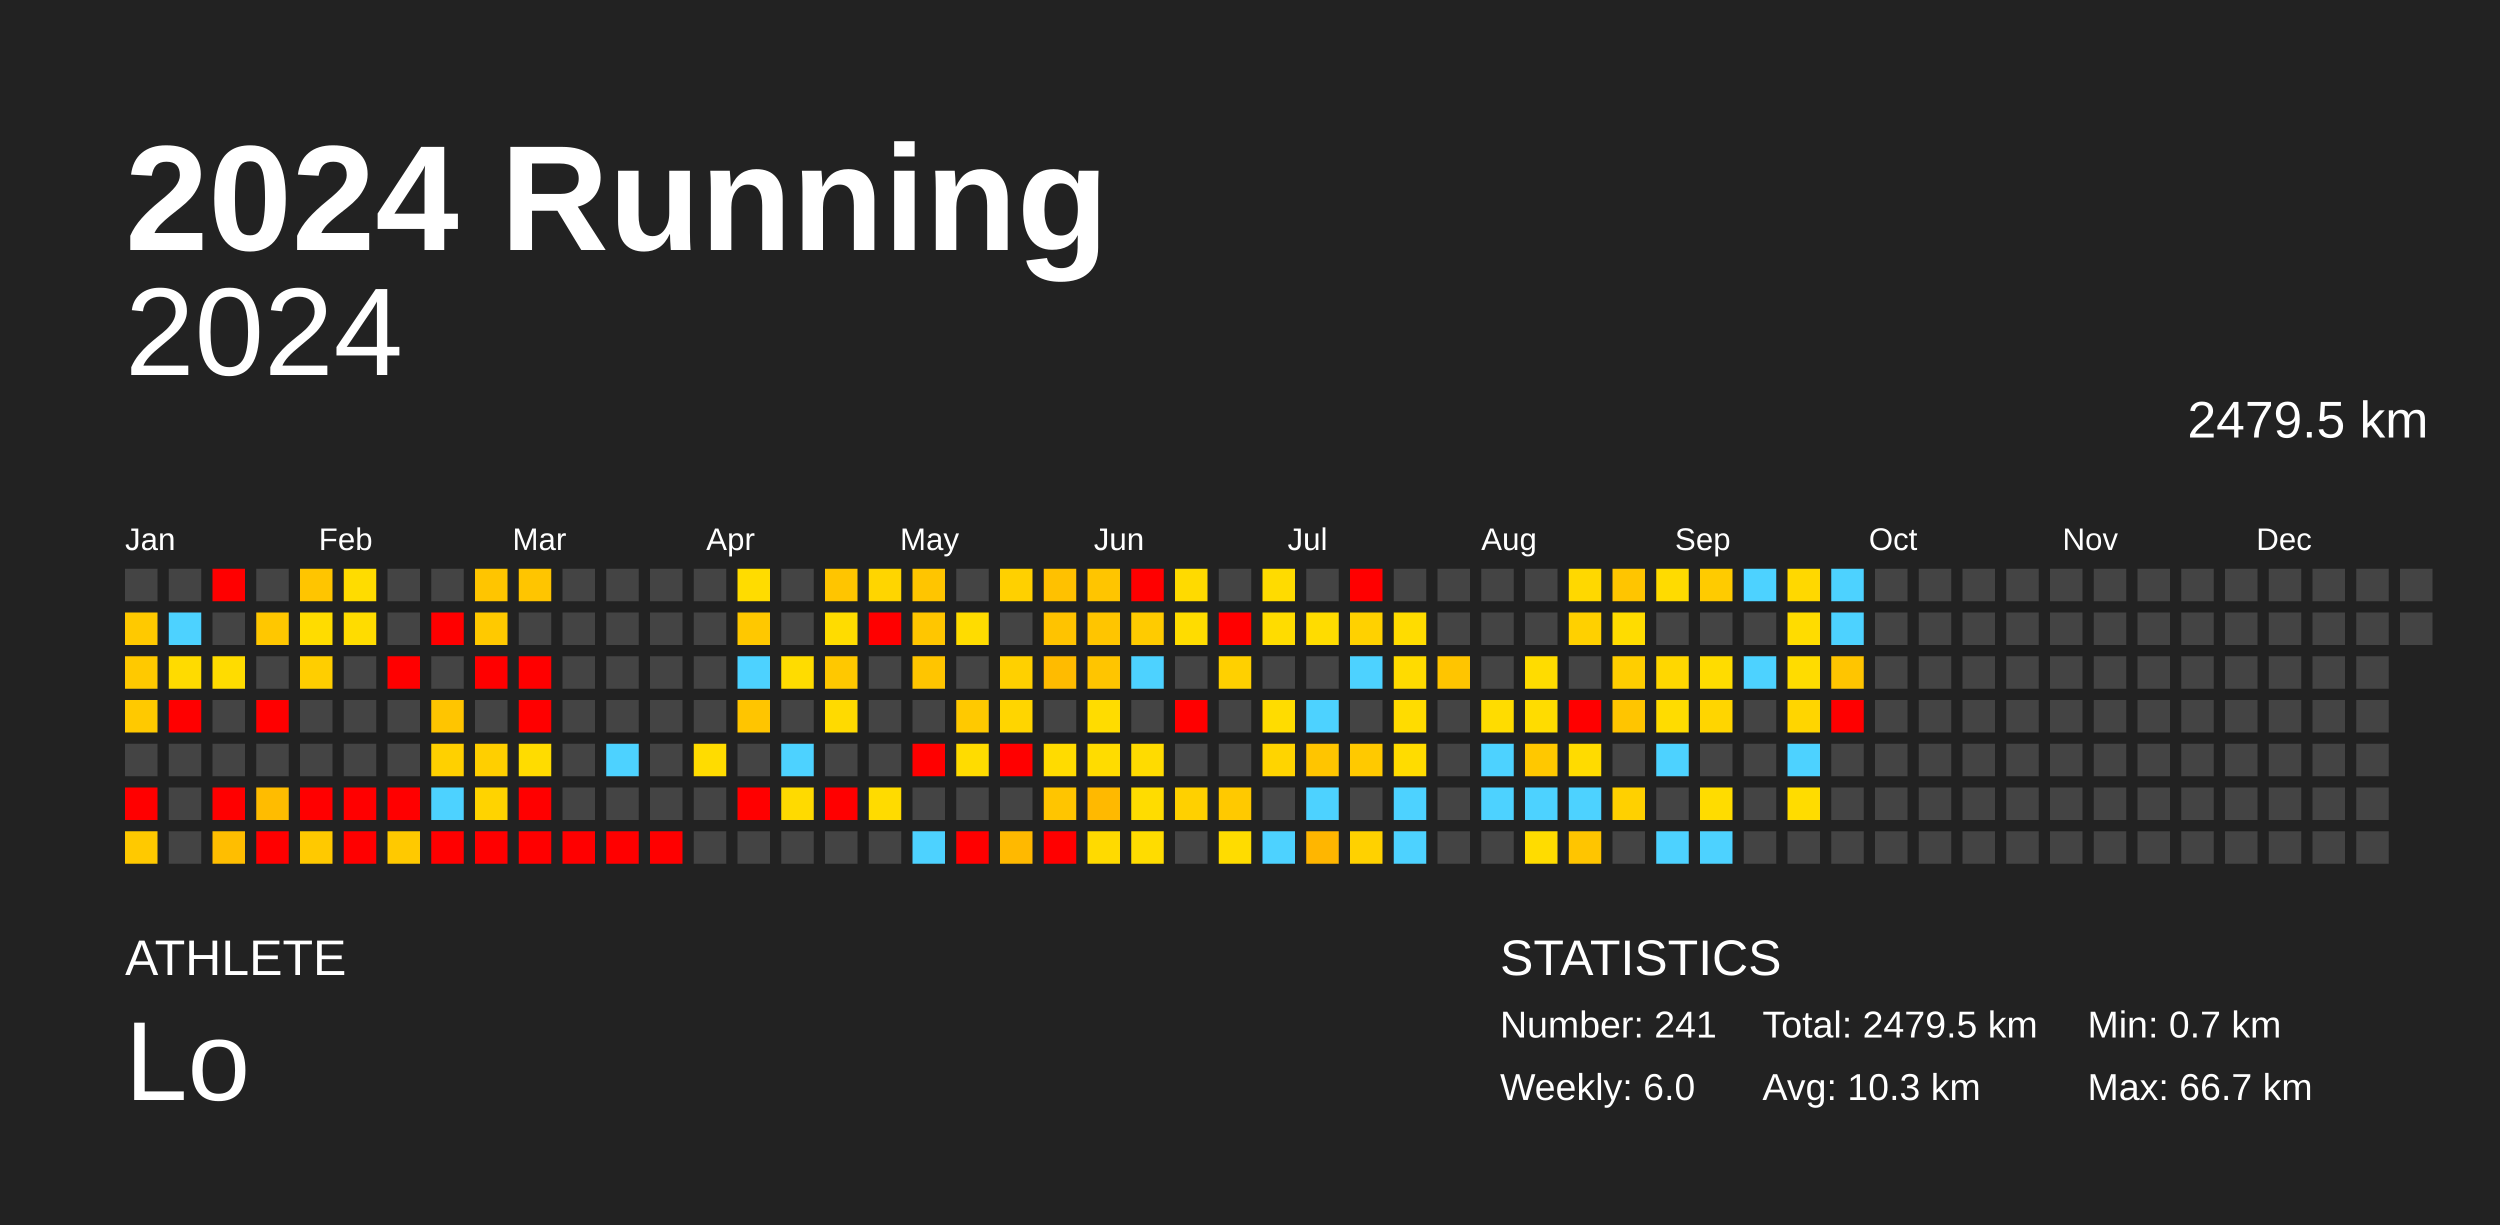
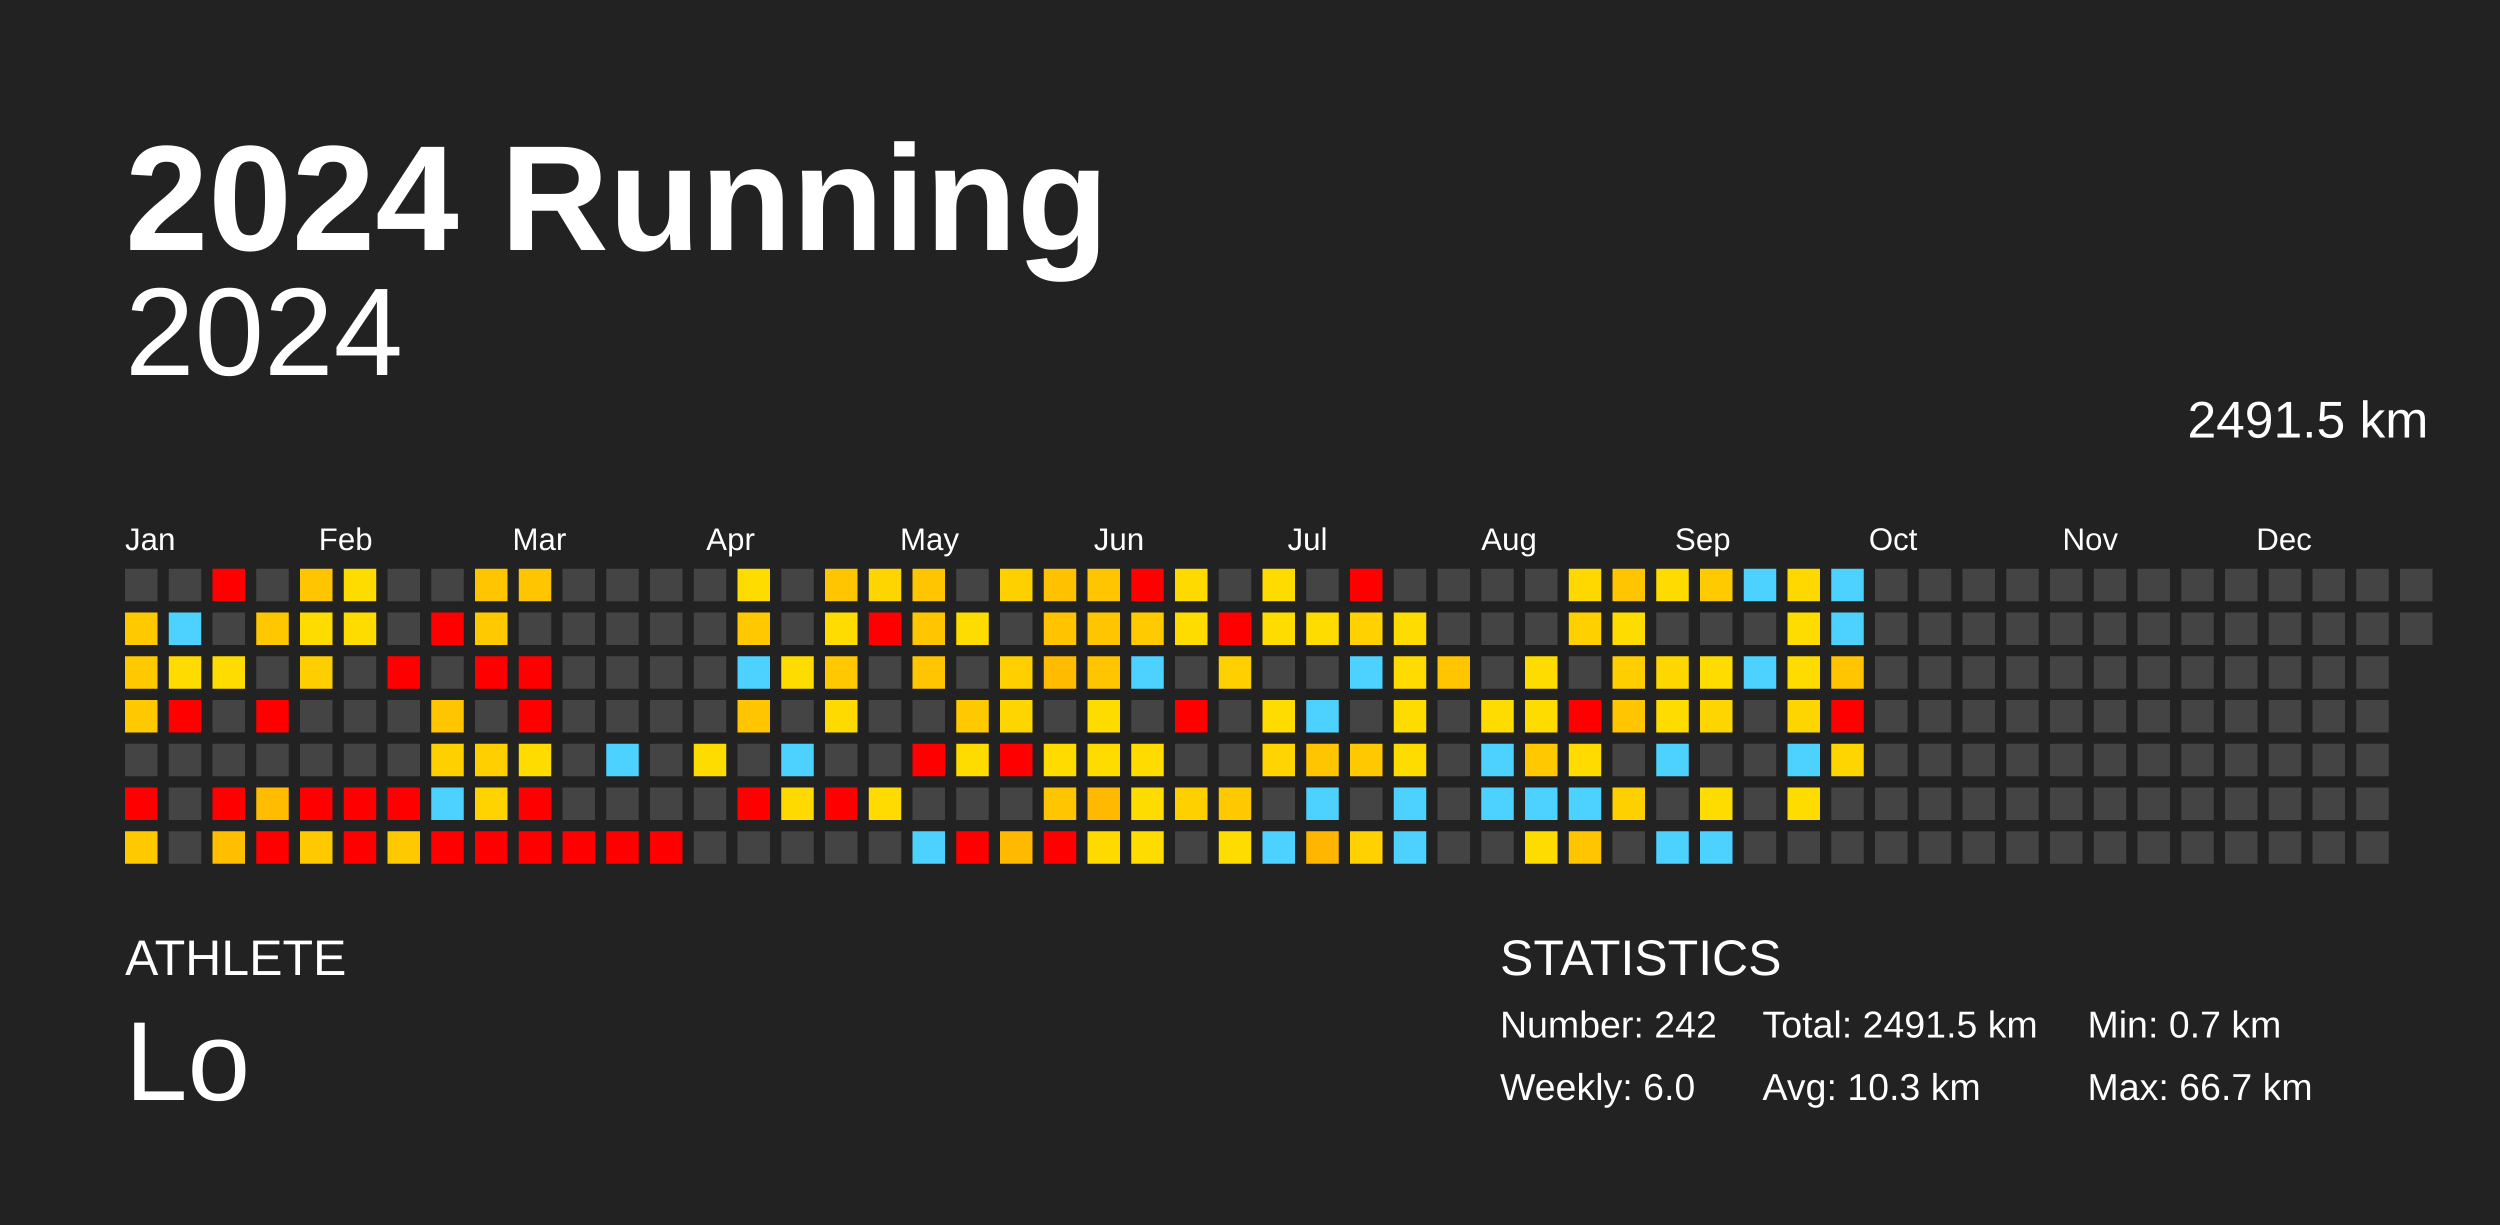
<svg xmlns="http://www.w3.org/2000/svg" baseProfile="full" height="98mm" version="1.1" viewBox="0,0,200,98" width="200mm">
  <defs />
  <rect fill="#222222" height="98" width="200" x="0" y="0" />
  <text fill="#FFFFFF" style="font-size:12px; font-family:Arial; font-weight:bold;" x="10" y="20">2024 Running</text>
  <text fill="#FFFFFF" style="font-size:4px; font-family:Arial" x="10" y="78">ATHLETE</text>
  <text fill="#FFFFFF" style="font-size:9px; font-family:Arial" x="10" y="88">Lo</text>
  <text fill="#FFFFFF" style="font-size:4px; font-family:Arial" x="120" y="78">STATISTICS</text>
-   <text fill="#FFFFFF" style="font-size:3px; font-family:Arial" x="120" y="83">Number: 241</text>
+   <text fill="#FFFFFF" style="font-size:3px; font-family:Arial" x="120" y="83">Number: 242</text>
  <text fill="#FFFFFF" style="font-size:3px; font-family:Arial" x="120" y="88">Weekly: 6.0</text>
-   <text fill="#FFFFFF" style="font-size:3px; font-family:Arial" x="141" y="83">Total: 2479.5 km</text>
+   <text fill="#FFFFFF" style="font-size:3px; font-family:Arial" x="141" y="83">Total: 2491.5 km</text>
  <text fill="#FFFFFF" style="font-size:3px; font-family:Arial" x="141" y="88">Avg: 10.3 km</text>
  <text fill="#FFFFFF" style="font-size:3px; font-family:Arial" x="167" y="83">Min: 0.7 km</text>
  <text fill="#FFFFFF" style="font-size:3px; font-family:Arial" x="167" y="88">Max: 66.7 km</text>
  <text alignment-baseline="hanging" fill="#FFFFFF" style="font-size:10.0px; font-family:Arial;" x="10" y="30">2024</text>
-   <text alignment-baseline="hanging" fill="#FFFFFF" style="font-size:4.125px; font-family:Arial;" x="175" y="35">2479.5 km</text>
+   <text alignment-baseline="hanging" fill="#FFFFFF" style="font-size:4.125px; font-family:Arial;" x="175" y="35">2491.5 km</text>
  <text fill="#FFFFFF" style="font-size:2.5px; font-family:Arial" x="10.0" y="44">Jan</text>
  <text fill="#FFFFFF" style="font-size:2.5px; font-family:Arial" x="25.5" y="44">Feb</text>
  <text fill="#FFFFFF" style="font-size:2.5px; font-family:Arial" x="41.0" y="44">Mar</text>
  <text fill="#FFFFFF" style="font-size:2.5px; font-family:Arial" x="56.5" y="44">Apr</text>
  <text fill="#FFFFFF" style="font-size:2.5px; font-family:Arial" x="72.0" y="44">May</text>
  <text fill="#FFFFFF" style="font-size:2.5px; font-family:Arial" x="87.5" y="44">Jun</text>
  <text fill="#FFFFFF" style="font-size:2.5px; font-family:Arial" x="103.0" y="44">Jul</text>
  <text fill="#FFFFFF" style="font-size:2.5px; font-family:Arial" x="118.5" y="44">Aug</text>
  <text fill="#FFFFFF" style="font-size:2.5px; font-family:Arial" x="134.0" y="44">Sep</text>
  <text fill="#FFFFFF" style="font-size:2.5px; font-family:Arial" x="149.5" y="44">Oct</text>
  <text fill="#FFFFFF" style="font-size:2.5px; font-family:Arial" x="165.0" y="44">Nov</text>
  <text fill="#FFFFFF" style="font-size:2.5px; font-family:Arial" x="180.5" y="44">Dec</text>
  <rect fill="#444444" height="2.6" width="2.6" x="10.0" y="45.5" />
  <rect fill="#ffc900" height="2.6" width="2.6" x="10.0" y="49.0" />
  <rect fill="#ffc900" height="2.6" width="2.6" x="10.0" y="52.5" />
  <rect fill="#ffc900" height="2.6" width="2.6" x="10.0" y="56.0" />
  <rect fill="#444444" height="2.6" width="2.6" x="10.0" y="59.5" />
  <rect fill="red" height="2.6" width="2.6" x="10.0" y="63.0" />
  <rect fill="#ffc900" height="2.6" width="2.6" x="10.0" y="66.5" />
  <rect fill="#444444" height="2.6" width="2.6" x="13.5" y="45.5" />
  <rect fill="#4dd2ff" height="2.6" width="2.6" x="13.5" y="49.0" />
  <rect fill="#ffdb00" height="2.6" width="2.6" x="13.5" y="52.5" />
  <rect fill="red" height="2.6" width="2.6" x="13.5" y="56.0" />
  <rect fill="#444444" height="2.6" width="2.6" x="13.5" y="59.5" />
  <rect fill="#444444" height="2.6" width="2.6" x="13.5" y="63.0" />
  <rect fill="#444444" height="2.6" width="2.6" x="13.5" y="66.5" />
  <rect fill="red" height="2.6" width="2.6" x="17.0" y="45.5" />
  <rect fill="#444444" height="2.6" width="2.6" x="17.0" y="49.0" />
  <rect fill="#ffdc00" height="2.6" width="2.6" x="17.0" y="52.5" />
  <rect fill="#444444" height="2.6" width="2.6" x="17.0" y="56.0" />
  <rect fill="#444444" height="2.6" width="2.6" x="17.0" y="59.5" />
  <rect fill="red" height="2.6" width="2.6" x="17.0" y="63.0" />
  <rect fill="#ffbe00" height="2.6" width="2.6" x="17.0" y="66.5" />
  <rect fill="#444444" height="2.6" width="2.6" x="20.5" y="45.5" />
  <rect fill="#ffc700" height="2.6" width="2.6" x="20.5" y="49.0" />
  <rect fill="#444444" height="2.6" width="2.6" x="20.5" y="52.5" />
  <rect fill="red" height="2.6" width="2.6" x="20.5" y="56.0" />
  <rect fill="#444444" height="2.6" width="2.6" x="20.5" y="59.5" />
  <rect fill="#ffbc00" height="2.6" width="2.6" x="20.5" y="63.0" />
  <rect fill="red" height="2.6" width="2.6" x="20.5" y="66.5" />
  <rect fill="#ffc500" height="2.6" width="2.6" x="24.0" y="45.5" />
  <rect fill="#ffdc00" height="2.6" width="2.6" x="24.0" y="49.0" />
  <rect fill="#ffce00" height="2.6" width="2.6" x="24.0" y="52.5" />
  <rect fill="#444444" height="2.6" width="2.6" x="24.0" y="56.0" />
  <rect fill="#444444" height="2.6" width="2.6" x="24.0" y="59.5" />
  <rect fill="red" height="2.6" width="2.6" x="24.0" y="63.0" />
  <rect fill="#ffc900" height="2.6" width="2.6" x="24.0" y="66.5" />
  <rect fill="#ffdc00" height="2.6" width="2.6" x="27.5" y="45.5" />
  <rect fill="#ffdc00" height="2.6" width="2.6" x="27.5" y="49.0" />
  <rect fill="#444444" height="2.6" width="2.6" x="27.5" y="52.5" />
  <rect fill="#444444" height="2.6" width="2.6" x="27.5" y="56.0" />
  <rect fill="#444444" height="2.6" width="2.6" x="27.5" y="59.5" />
  <rect fill="red" height="2.6" width="2.6" x="27.5" y="63.0" />
  <rect fill="red" height="2.6" width="2.6" x="27.5" y="66.5" />
  <rect fill="#444444" height="2.6" width="2.6" x="31.0" y="45.5" />
  <rect fill="#444444" height="2.6" width="2.6" x="31.0" y="49.0" />
  <rect fill="red" height="2.6" width="2.6" x="31.0" y="52.5" />
  <rect fill="#444444" height="2.6" width="2.6" x="31.0" y="56.0" />
  <rect fill="#444444" height="2.6" width="2.6" x="31.0" y="59.5" />
  <rect fill="red" height="2.6" width="2.6" x="31.0" y="63.0" />
  <rect fill="#ffc900" height="2.6" width="2.6" x="31.0" y="66.5" />
  <rect fill="#444444" height="2.6" width="2.6" x="34.5" y="45.5" />
  <rect fill="red" height="2.6" width="2.6" x="34.5" y="49.0" />
  <rect fill="#444444" height="2.6" width="2.6" x="34.5" y="52.5" />
  <rect fill="#ffc500" height="2.6" width="2.6" x="34.5" y="56.0" />
  <rect fill="#ffd000" height="2.6" width="2.6" x="34.5" y="59.5" />
  <rect fill="#4dd2ff" height="2.6" width="2.6" x="34.5" y="63.0" />
  <rect fill="red" height="2.6" width="2.6" x="34.5" y="66.5" />
  <rect fill="#ffc500" height="2.6" width="2.6" x="38.0" y="45.5" />
  <rect fill="#ffc900" height="2.6" width="2.6" x="38.0" y="49.0" />
  <rect fill="red" height="2.6" width="2.6" x="38.0" y="52.5" />
  <rect fill="#444444" height="2.6" width="2.6" x="38.0" y="56.0" />
  <rect fill="#ffcf00" height="2.6" width="2.6" x="38.0" y="59.5" />
  <rect fill="#ffd300" height="2.6" width="2.6" x="38.0" y="63.0" />
  <rect fill="red" height="2.6" width="2.6" x="38.0" y="66.5" />
  <rect fill="#ffc500" height="2.6" width="2.6" x="41.5" y="45.5" />
  <rect fill="#444444" height="2.6" width="2.6" x="41.5" y="49.0" />
  <rect fill="red" height="2.6" width="2.6" x="41.5" y="52.5" />
  <rect fill="red" height="2.6" width="2.6" x="41.5" y="56.0" />
  <rect fill="#ffdc00" height="2.6" width="2.6" x="41.5" y="59.5" />
  <rect fill="red" height="2.6" width="2.6" x="41.5" y="63.0" />
  <rect fill="red" height="2.6" width="2.6" x="41.5" y="66.5" />
  <rect fill="#444444" height="2.6" width="2.6" x="45.0" y="45.5" />
  <rect fill="#444444" height="2.6" width="2.6" x="45.0" y="49.0" />
  <rect fill="#444444" height="2.6" width="2.6" x="45.0" y="52.5" />
  <rect fill="#444444" height="2.6" width="2.6" x="45.0" y="56.0" />
  <rect fill="#444444" height="2.6" width="2.6" x="45.0" y="59.5" />
  <rect fill="#444444" height="2.6" width="2.6" x="45.0" y="63.0" />
  <rect fill="red" height="2.6" width="2.6" x="45.0" y="66.5" />
  <rect fill="#444444" height="2.6" width="2.6" x="48.5" y="45.5" />
  <rect fill="#444444" height="2.6" width="2.6" x="48.5" y="49.0" />
  <rect fill="#444444" height="2.6" width="2.6" x="48.5" y="52.5" />
  <rect fill="#444444" height="2.6" width="2.6" x="48.5" y="56.0" />
  <rect fill="#4dd2ff" height="2.6" width="2.6" x="48.5" y="59.5" />
  <rect fill="#444444" height="2.6" width="2.6" x="48.5" y="63.0" />
  <rect fill="red" height="2.6" width="2.6" x="48.5" y="66.5" />
  <rect fill="#444444" height="2.6" width="2.6" x="52.0" y="45.5" />
  <rect fill="#444444" height="2.6" width="2.6" x="52.0" y="49.0" />
  <rect fill="#444444" height="2.6" width="2.6" x="52.0" y="52.5" />
  <rect fill="#444444" height="2.6" width="2.6" x="52.0" y="56.0" />
  <rect fill="#444444" height="2.6" width="2.6" x="52.0" y="59.5" />
  <rect fill="#444444" height="2.6" width="2.6" x="52.0" y="63.0" />
  <rect fill="red" height="2.6" width="2.6" x="52.0" y="66.5" />
  <rect fill="#444444" height="2.6" width="2.6" x="55.5" y="45.5" />
  <rect fill="#444444" height="2.6" width="2.6" x="55.5" y="49.0" />
  <rect fill="#444444" height="2.6" width="2.6" x="55.5" y="52.5" />
  <rect fill="#444444" height="2.6" width="2.6" x="55.5" y="56.0" />
  <rect fill="#ffdc00" height="2.6" width="2.6" x="55.5" y="59.5" />
  <rect fill="#444444" height="2.6" width="2.6" x="55.5" y="63.0" />
  <rect fill="#444444" height="2.6" width="2.6" x="55.5" y="66.5" />
  <rect fill="#ffdc00" height="2.6" width="2.6" x="59.0" y="45.5" />
  <rect fill="#ffc800" height="2.6" width="2.6" x="59.0" y="49.0" />
  <rect fill="#4dd2ff" height="2.6" width="2.6" x="59.0" y="52.5" />
  <rect fill="#ffc500" height="2.6" width="2.6" x="59.0" y="56.0" />
  <rect fill="#444444" height="2.6" width="2.6" x="59.0" y="59.5" />
  <rect fill="red" height="2.6" width="2.6" x="59.0" y="63.0" />
  <rect fill="#444444" height="2.6" width="2.6" x="59.0" y="66.5" />
  <rect fill="#444444" height="2.6" width="2.6" x="62.5" y="45.5" />
  <rect fill="#444444" height="2.6" width="2.6" x="62.5" y="49.0" />
  <rect fill="#ffdc00" height="2.6" width="2.6" x="62.5" y="52.5" />
  <rect fill="#444444" height="2.6" width="2.6" x="62.5" y="56.0" />
  <rect fill="#4dd2ff" height="2.6" width="2.6" x="62.5" y="59.5" />
  <rect fill="#ffda00" height="2.6" width="2.6" x="62.5" y="63.0" />
  <rect fill="#444444" height="2.6" width="2.6" x="62.5" y="66.5" />
  <rect fill="#ffc500" height="2.6" width="2.6" x="66.0" y="45.5" />
  <rect fill="#ffdc00" height="2.6" width="2.6" x="66.0" y="49.0" />
  <rect fill="#ffc800" height="2.6" width="2.6" x="66.0" y="52.5" />
  <rect fill="#ffda00" height="2.6" width="2.6" x="66.0" y="56.0" />
  <rect fill="#444444" height="2.6" width="2.6" x="66.0" y="59.5" />
  <rect fill="red" height="2.6" width="2.6" x="66.0" y="63.0" />
  <rect fill="#444444" height="2.6" width="2.6" x="66.0" y="66.5" />
  <rect fill="#ffd500" height="2.6" width="2.6" x="69.5" y="45.5" />
  <rect fill="red" height="2.6" width="2.6" x="69.5" y="49.0" />
  <rect fill="#444444" height="2.6" width="2.6" x="69.5" y="52.5" />
  <rect fill="#444444" height="2.6" width="2.6" x="69.5" y="56.0" />
  <rect fill="#444444" height="2.6" width="2.6" x="69.5" y="59.5" />
  <rect fill="#ffdb00" height="2.6" width="2.6" x="69.5" y="63.0" />
  <rect fill="#444444" height="2.6" width="2.6" x="69.5" y="66.5" />
  <rect fill="#ffc500" height="2.6" width="2.6" x="73.0" y="45.5" />
  <rect fill="#ffc600" height="2.6" width="2.6" x="73.0" y="49.0" />
  <rect fill="#ffc500" height="2.6" width="2.6" x="73.0" y="52.5" />
  <rect fill="#444444" height="2.6" width="2.6" x="73.0" y="56.0" />
  <rect fill="red" height="2.6" width="2.6" x="73.0" y="59.5" />
  <rect fill="#444444" height="2.6" width="2.6" x="73.0" y="63.0" />
  <rect fill="#4dd2ff" height="2.6" width="2.6" x="73.0" y="66.5" />
  <rect fill="#444444" height="2.6" width="2.6" x="76.5" y="45.5" />
  <rect fill="#ffdc00" height="2.6" width="2.6" x="76.5" y="49.0" />
  <rect fill="#444444" height="2.6" width="2.6" x="76.5" y="52.5" />
  <rect fill="#ffc900" height="2.6" width="2.6" x="76.5" y="56.0" />
  <rect fill="#ffdc00" height="2.6" width="2.6" x="76.5" y="59.5" />
  <rect fill="#444444" height="2.6" width="2.6" x="76.5" y="63.0" />
  <rect fill="red" height="2.6" width="2.6" x="76.5" y="66.5" />
  <rect fill="#ffd000" height="2.6" width="2.6" x="80.0" y="45.5" />
  <rect fill="#444444" height="2.6" width="2.6" x="80.0" y="49.0" />
  <rect fill="#ffd000" height="2.6" width="2.6" x="80.0" y="52.5" />
  <rect fill="#ffd500" height="2.6" width="2.6" x="80.0" y="56.0" />
  <rect fill="red" height="2.6" width="2.6" x="80.0" y="59.5" />
  <rect fill="#444444" height="2.6" width="2.6" x="80.0" y="63.0" />
  <rect fill="#ffb900" height="2.6" width="2.6" x="80.0" y="66.5" />
  <rect fill="#ffc100" height="2.6" width="2.6" x="83.5" y="45.5" />
  <rect fill="#ffc300" height="2.6" width="2.6" x="83.5" y="49.0" />
  <rect fill="#ffbb00" height="2.6" width="2.6" x="83.5" y="52.5" />
  <rect fill="#444444" height="2.6" width="2.6" x="83.5" y="56.0" />
  <rect fill="#ffdb00" height="2.6" width="2.6" x="83.5" y="59.5" />
  <rect fill="#ffc500" height="2.6" width="2.6" x="83.5" y="63.0" />
  <rect fill="red" height="2.6" width="2.6" x="83.5" y="66.5" />
  <rect fill="#ffc500" height="2.6" width="2.6" x="87.0" y="45.5" />
  <rect fill="#ffc500" height="2.6" width="2.6" x="87.0" y="49.0" />
  <rect fill="#ffc500" height="2.6" width="2.6" x="87.0" y="52.5" />
  <rect fill="#ffdc00" height="2.6" width="2.6" x="87.0" y="56.0" />
  <rect fill="#ffdc00" height="2.6" width="2.6" x="87.0" y="59.5" />
  <rect fill="#ffb900" height="2.6" width="2.6" x="87.0" y="63.0" />
  <rect fill="#ffda00" height="2.6" width="2.6" x="87.0" y="66.5" />
  <rect fill="red" height="2.6" width="2.6" x="90.5" y="45.5" />
  <rect fill="#ffcb00" height="2.6" width="2.6" x="90.5" y="49.0" />
  <rect fill="#4dd2ff" height="2.6" width="2.6" x="90.5" y="52.5" />
  <rect fill="#444444" height="2.6" width="2.6" x="90.5" y="56.0" />
  <rect fill="#ffdb00" height="2.6" width="2.6" x="90.5" y="59.5" />
  <rect fill="#ffdc00" height="2.6" width="2.6" x="90.5" y="63.0" />
  <rect fill="#ffdc00" height="2.6" width="2.6" x="90.5" y="66.5" />
  <rect fill="#ffda00" height="2.6" width="2.6" x="94.0" y="45.5" />
  <rect fill="#ffdc00" height="2.6" width="2.6" x="94.0" y="49.0" />
  <rect fill="#444444" height="2.6" width="2.6" x="94.0" y="52.5" />
  <rect fill="red" height="2.6" width="2.6" x="94.0" y="56.0" />
  <rect fill="#444444" height="2.6" width="2.6" x="94.0" y="59.5" />
  <rect fill="#ffd000" height="2.6" width="2.6" x="94.0" y="63.0" />
  <rect fill="#444444" height="2.6" width="2.6" x="94.0" y="66.5" />
  <rect fill="#444444" height="2.6" width="2.6" x="97.5" y="45.5" />
  <rect fill="red" height="2.6" width="2.6" x="97.5" y="49.0" />
  <rect fill="#ffd000" height="2.6" width="2.6" x="97.5" y="52.5" />
  <rect fill="#444444" height="2.6" width="2.6" x="97.5" y="56.0" />
  <rect fill="#444444" height="2.6" width="2.6" x="97.5" y="59.5" />
  <rect fill="#ffc900" height="2.6" width="2.6" x="97.5" y="63.0" />
  <rect fill="#ffdc00" height="2.6" width="2.6" x="97.5" y="66.5" />
  <rect fill="#ffdb00" height="2.6" width="2.6" x="101.0" y="45.5" />
  <rect fill="#ffdc00" height="2.6" width="2.6" x="101.0" y="49.0" />
  <rect fill="#444444" height="2.6" width="2.6" x="101.0" y="52.5" />
  <rect fill="#ffdc00" height="2.6" width="2.6" x="101.0" y="56.0" />
  <rect fill="#ffd400" height="2.6" width="2.6" x="101.0" y="59.5" />
  <rect fill="#444444" height="2.6" width="2.6" x="101.0" y="63.0" />
  <rect fill="#4dd2ff" height="2.6" width="2.6" x="101.0" y="66.5" />
  <rect fill="#444444" height="2.6" width="2.6" x="104.5" y="45.5" />
  <rect fill="#ffdc00" height="2.6" width="2.6" x="104.5" y="49.0" />
  <rect fill="#444444" height="2.6" width="2.6" x="104.5" y="52.5" />
  <rect fill="#4dd2ff" height="2.6" width="2.6" x="104.5" y="56.0" />
  <rect fill="#ffc500" height="2.6" width="2.6" x="104.5" y="59.5" />
  <rect fill="#4dd2ff" height="2.6" width="2.6" x="104.5" y="63.0" />
  <rect fill="#ffb600" height="2.6" width="2.6" x="104.5" y="66.5" />
  <rect fill="red" height="2.6" width="2.6" x="108.0" y="45.5" />
  <rect fill="#ffd100" height="2.6" width="2.6" x="108.0" y="49.0" />
  <rect fill="#4dd2ff" height="2.6" width="2.6" x="108.0" y="52.5" />
  <rect fill="#444444" height="2.6" width="2.6" x="108.0" y="56.0" />
  <rect fill="#ffc900" height="2.6" width="2.6" x="108.0" y="59.5" />
  <rect fill="#444444" height="2.6" width="2.6" x="108.0" y="63.0" />
  <rect fill="#ffd100" height="2.6" width="2.6" x="108.0" y="66.5" />
  <rect fill="#444444" height="2.6" width="2.6" x="111.5" y="45.5" />
  <rect fill="#ffdc00" height="2.6" width="2.6" x="111.5" y="49.0" />
  <rect fill="#ffdb00" height="2.6" width="2.6" x="111.5" y="52.5" />
  <rect fill="#ffdc00" height="2.6" width="2.6" x="111.5" y="56.0" />
  <rect fill="#ffdc00" height="2.6" width="2.6" x="111.5" y="59.5" />
  <rect fill="#4dd2ff" height="2.6" width="2.6" x="111.5" y="63.0" />
  <rect fill="#4dd2ff" height="2.6" width="2.6" x="111.5" y="66.5" />
  <rect fill="#444444" height="2.6" width="2.6" x="115.0" y="45.5" />
  <rect fill="#444444" height="2.6" width="2.6" x="115.0" y="49.0" />
  <rect fill="#ffc500" height="2.6" width="2.6" x="115.0" y="52.5" />
  <rect fill="#444444" height="2.6" width="2.6" x="115.0" y="56.0" />
  <rect fill="#444444" height="2.6" width="2.6" x="115.0" y="59.5" />
  <rect fill="#444444" height="2.6" width="2.6" x="115.0" y="63.0" />
  <rect fill="#444444" height="2.6" width="2.6" x="115.0" y="66.5" />
  <rect fill="#444444" height="2.6" width="2.6" x="118.5" y="45.5" />
  <rect fill="#444444" height="2.6" width="2.6" x="118.5" y="49.0" />
  <rect fill="#444444" height="2.6" width="2.6" x="118.5" y="52.5" />
  <rect fill="#ffdc00" height="2.6" width="2.6" x="118.5" y="56.0" />
  <rect fill="#4dd2ff" height="2.6" width="2.6" x="118.5" y="59.5" />
  <rect fill="#4dd2ff" height="2.6" width="2.6" x="118.5" y="63.0" />
  <rect fill="#444444" height="2.6" width="2.6" x="118.5" y="66.5" />
  <rect fill="#444444" height="2.6" width="2.6" x="122.0" y="45.5" />
  <rect fill="#444444" height="2.6" width="2.6" x="122.0" y="49.0" />
  <rect fill="#ffdc00" height="2.6" width="2.6" x="122.0" y="52.5" />
  <rect fill="#ffdc00" height="2.6" width="2.6" x="122.0" y="56.0" />
  <rect fill="#ffc800" height="2.6" width="2.6" x="122.0" y="59.5" />
  <rect fill="#4dd2ff" height="2.6" width="2.6" x="122.0" y="63.0" />
  <rect fill="#ffdc00" height="2.6" width="2.6" x="122.0" y="66.5" />
  <rect fill="#ffd800" height="2.6" width="2.6" x="125.5" y="45.5" />
  <rect fill="#ffd000" height="2.6" width="2.6" x="125.5" y="49.0" />
  <rect fill="#444444" height="2.6" width="2.6" x="125.5" y="52.5" />
  <rect fill="red" height="2.6" width="2.6" x="125.5" y="56.0" />
  <rect fill="#ffdb00" height="2.6" width="2.6" x="125.5" y="59.5" />
  <rect fill="#4dd2ff" height="2.6" width="2.6" x="125.5" y="63.0" />
  <rect fill="#ffc500" height="2.6" width="2.6" x="125.5" y="66.5" />
  <rect fill="#ffc500" height="2.6" width="2.6" x="129.0" y="45.5" />
  <rect fill="#ffdc00" height="2.6" width="2.6" x="129.0" y="49.0" />
  <rect fill="#ffce00" height="2.6" width="2.6" x="129.0" y="52.5" />
  <rect fill="#ffc500" height="2.6" width="2.6" x="129.0" y="56.0" />
  <rect fill="#444444" height="2.6" width="2.6" x="129.0" y="59.5" />
  <rect fill="#ffd000" height="2.6" width="2.6" x="129.0" y="63.0" />
  <rect fill="#444444" height="2.6" width="2.6" x="129.0" y="66.5" />
  <rect fill="#ffdb00" height="2.6" width="2.6" x="132.5" y="45.5" />
  <rect fill="#444444" height="2.6" width="2.6" x="132.5" y="49.0" />
  <rect fill="#ffd700" height="2.6" width="2.6" x="132.5" y="52.5" />
  <rect fill="#ffdc00" height="2.6" width="2.6" x="132.5" y="56.0" />
  <rect fill="#4dd2ff" height="2.6" width="2.6" x="132.5" y="59.5" />
  <rect fill="#444444" height="2.6" width="2.6" x="132.5" y="63.0" />
  <rect fill="#4dd2ff" height="2.6" width="2.6" x="132.5" y="66.5" />
  <rect fill="#ffcb00" height="2.6" width="2.6" x="136.0" y="45.5" />
  <rect fill="#444444" height="2.6" width="2.6" x="136.0" y="49.0" />
  <rect fill="#ffdc00" height="2.6" width="2.6" x="136.0" y="52.5" />
  <rect fill="#ffd500" height="2.6" width="2.6" x="136.0" y="56.0" />
  <rect fill="#444444" height="2.6" width="2.6" x="136.0" y="59.5" />
  <rect fill="#ffdc00" height="2.6" width="2.6" x="136.0" y="63.0" />
  <rect fill="#4dd2ff" height="2.6" width="2.6" x="136.0" y="66.5" />
  <rect fill="#4dd2ff" height="2.6" width="2.6" x="139.5" y="45.5" />
  <rect fill="#444444" height="2.6" width="2.6" x="139.5" y="49.0" />
  <rect fill="#4dd2ff" height="2.6" width="2.6" x="139.5" y="52.5" />
  <rect fill="#444444" height="2.6" width="2.6" x="139.5" y="56.0" />
  <rect fill="#444444" height="2.6" width="2.6" x="139.5" y="59.5" />
  <rect fill="#444444" height="2.6" width="2.6" x="139.5" y="63.0" />
  <rect fill="#444444" height="2.6" width="2.6" x="139.5" y="66.5" />
  <rect fill="#ffd800" height="2.6" width="2.6" x="143.0" y="45.5" />
  <rect fill="#ffdc00" height="2.6" width="2.6" x="143.0" y="49.0" />
  <rect fill="#ffdc00" height="2.6" width="2.6" x="143.0" y="52.5" />
  <rect fill="#ffd500" height="2.6" width="2.6" x="143.0" y="56.0" />
  <rect fill="#4dd2ff" height="2.6" width="2.6" x="143.0" y="59.5" />
  <rect fill="#ffdc00" height="2.6" width="2.6" x="143.0" y="63.0" />
  <rect fill="#444444" height="2.6" width="2.6" x="143.0" y="66.5" />
  <rect fill="#4dd2ff" height="2.6" width="2.6" x="146.5" y="45.5" />
  <rect fill="#4dd2ff" height="2.6" width="2.6" x="146.5" y="49.0" />
  <rect fill="#ffc500" height="2.6" width="2.6" x="146.5" y="52.5" />
  <rect fill="red" height="2.6" width="2.6" x="146.5" y="56.0" />
-   <rect fill="#444444" height="2.6" width="2.6" x="146.5" y="59.5" />
+   <rect fill="#ffd500" height="2.6" width="2.6" x="146.5" y="59.5" />
  <rect fill="#444444" height="2.6" width="2.6" x="146.5" y="63.0" />
  <rect fill="#444444" height="2.6" width="2.6" x="146.5" y="66.5" />
  <rect fill="#444444" height="2.6" width="2.6" x="150.0" y="45.5" />
  <rect fill="#444444" height="2.6" width="2.6" x="150.0" y="49.0" />
  <rect fill="#444444" height="2.6" width="2.6" x="150.0" y="52.5" />
  <rect fill="#444444" height="2.6" width="2.6" x="150.0" y="56.0" />
  <rect fill="#444444" height="2.6" width="2.6" x="150.0" y="59.5" />
  <rect fill="#444444" height="2.6" width="2.6" x="150.0" y="63.0" />
  <rect fill="#444444" height="2.6" width="2.6" x="150.0" y="66.5" />
  <rect fill="#444444" height="2.6" width="2.6" x="153.5" y="45.5" />
  <rect fill="#444444" height="2.6" width="2.6" x="153.5" y="49.0" />
  <rect fill="#444444" height="2.6" width="2.6" x="153.5" y="52.5" />
  <rect fill="#444444" height="2.6" width="2.6" x="153.5" y="56.0" />
  <rect fill="#444444" height="2.6" width="2.6" x="153.5" y="59.5" />
  <rect fill="#444444" height="2.6" width="2.6" x="153.5" y="63.0" />
  <rect fill="#444444" height="2.6" width="2.6" x="153.5" y="66.5" />
  <rect fill="#444444" height="2.6" width="2.6" x="157.0" y="45.5" />
  <rect fill="#444444" height="2.6" width="2.6" x="157.0" y="49.0" />
  <rect fill="#444444" height="2.6" width="2.6" x="157.0" y="52.5" />
  <rect fill="#444444" height="2.6" width="2.6" x="157.0" y="56.0" />
  <rect fill="#444444" height="2.6" width="2.6" x="157.0" y="59.5" />
  <rect fill="#444444" height="2.6" width="2.6" x="157.0" y="63.0" />
  <rect fill="#444444" height="2.6" width="2.6" x="157.0" y="66.5" />
  <rect fill="#444444" height="2.6" width="2.6" x="160.5" y="45.5" />
  <rect fill="#444444" height="2.6" width="2.6" x="160.5" y="49.0" />
  <rect fill="#444444" height="2.6" width="2.6" x="160.5" y="52.5" />
  <rect fill="#444444" height="2.6" width="2.6" x="160.5" y="56.0" />
  <rect fill="#444444" height="2.6" width="2.6" x="160.5" y="59.5" />
  <rect fill="#444444" height="2.6" width="2.6" x="160.5" y="63.0" />
  <rect fill="#444444" height="2.6" width="2.6" x="160.5" y="66.5" />
  <rect fill="#444444" height="2.6" width="2.6" x="164.0" y="45.5" />
  <rect fill="#444444" height="2.6" width="2.6" x="164.0" y="49.0" />
  <rect fill="#444444" height="2.6" width="2.6" x="164.0" y="52.5" />
  <rect fill="#444444" height="2.6" width="2.6" x="164.0" y="56.0" />
  <rect fill="#444444" height="2.6" width="2.6" x="164.0" y="59.5" />
  <rect fill="#444444" height="2.6" width="2.6" x="164.0" y="63.0" />
  <rect fill="#444444" height="2.6" width="2.6" x="164.0" y="66.5" />
  <rect fill="#444444" height="2.6" width="2.6" x="167.5" y="45.5" />
  <rect fill="#444444" height="2.6" width="2.6" x="167.5" y="49.0" />
  <rect fill="#444444" height="2.6" width="2.6" x="167.5" y="52.5" />
  <rect fill="#444444" height="2.6" width="2.6" x="167.5" y="56.0" />
  <rect fill="#444444" height="2.6" width="2.6" x="167.5" y="59.5" />
  <rect fill="#444444" height="2.6" width="2.6" x="167.5" y="63.0" />
  <rect fill="#444444" height="2.6" width="2.6" x="167.5" y="66.5" />
  <rect fill="#444444" height="2.6" width="2.6" x="171.0" y="45.5" />
  <rect fill="#444444" height="2.6" width="2.6" x="171.0" y="49.0" />
  <rect fill="#444444" height="2.6" width="2.6" x="171.0" y="52.5" />
  <rect fill="#444444" height="2.6" width="2.6" x="171.0" y="56.0" />
  <rect fill="#444444" height="2.6" width="2.6" x="171.0" y="59.5" />
  <rect fill="#444444" height="2.6" width="2.6" x="171.0" y="63.0" />
  <rect fill="#444444" height="2.6" width="2.6" x="171.0" y="66.5" />
  <rect fill="#444444" height="2.6" width="2.6" x="174.5" y="45.5" />
  <rect fill="#444444" height="2.6" width="2.6" x="174.5" y="49.0" />
  <rect fill="#444444" height="2.6" width="2.6" x="174.5" y="52.5" />
  <rect fill="#444444" height="2.6" width="2.6" x="174.5" y="56.0" />
  <rect fill="#444444" height="2.6" width="2.6" x="174.5" y="59.5" />
  <rect fill="#444444" height="2.6" width="2.6" x="174.5" y="63.0" />
  <rect fill="#444444" height="2.6" width="2.6" x="174.5" y="66.5" />
  <rect fill="#444444" height="2.6" width="2.6" x="178.0" y="45.5" />
  <rect fill="#444444" height="2.6" width="2.6" x="178.0" y="49.0" />
  <rect fill="#444444" height="2.6" width="2.6" x="178.0" y="52.5" />
  <rect fill="#444444" height="2.6" width="2.6" x="178.0" y="56.0" />
  <rect fill="#444444" height="2.6" width="2.6" x="178.0" y="59.5" />
  <rect fill="#444444" height="2.6" width="2.6" x="178.0" y="63.0" />
  <rect fill="#444444" height="2.6" width="2.6" x="178.0" y="66.5" />
  <rect fill="#444444" height="2.6" width="2.6" x="181.5" y="45.5" />
  <rect fill="#444444" height="2.6" width="2.6" x="181.5" y="49.0" />
  <rect fill="#444444" height="2.6" width="2.6" x="181.5" y="52.5" />
  <rect fill="#444444" height="2.6" width="2.6" x="181.5" y="56.0" />
  <rect fill="#444444" height="2.6" width="2.6" x="181.5" y="59.5" />
  <rect fill="#444444" height="2.6" width="2.6" x="181.5" y="63.0" />
  <rect fill="#444444" height="2.6" width="2.6" x="181.5" y="66.5" />
  <rect fill="#444444" height="2.6" width="2.6" x="185.0" y="45.5" />
  <rect fill="#444444" height="2.6" width="2.6" x="185.0" y="49.0" />
  <rect fill="#444444" height="2.6" width="2.6" x="185.0" y="52.5" />
  <rect fill="#444444" height="2.6" width="2.6" x="185.0" y="56.0" />
  <rect fill="#444444" height="2.6" width="2.6" x="185.0" y="59.5" />
  <rect fill="#444444" height="2.6" width="2.6" x="185.0" y="63.0" />
  <rect fill="#444444" height="2.6" width="2.6" x="185.0" y="66.5" />
  <rect fill="#444444" height="2.6" width="2.6" x="188.5" y="45.5" />
  <rect fill="#444444" height="2.6" width="2.6" x="188.5" y="49.0" />
  <rect fill="#444444" height="2.6" width="2.6" x="188.5" y="52.5" />
  <rect fill="#444444" height="2.6" width="2.6" x="188.5" y="56.0" />
  <rect fill="#444444" height="2.6" width="2.6" x="188.5" y="59.5" />
  <rect fill="#444444" height="2.6" width="2.6" x="188.5" y="63.0" />
  <rect fill="#444444" height="2.6" width="2.6" x="188.5" y="66.5" />
  <rect fill="#444444" height="2.6" width="2.6" x="192.0" y="45.5" />
  <rect fill="#444444" height="2.6" width="2.6" x="192.0" y="49.0" />
</svg>
